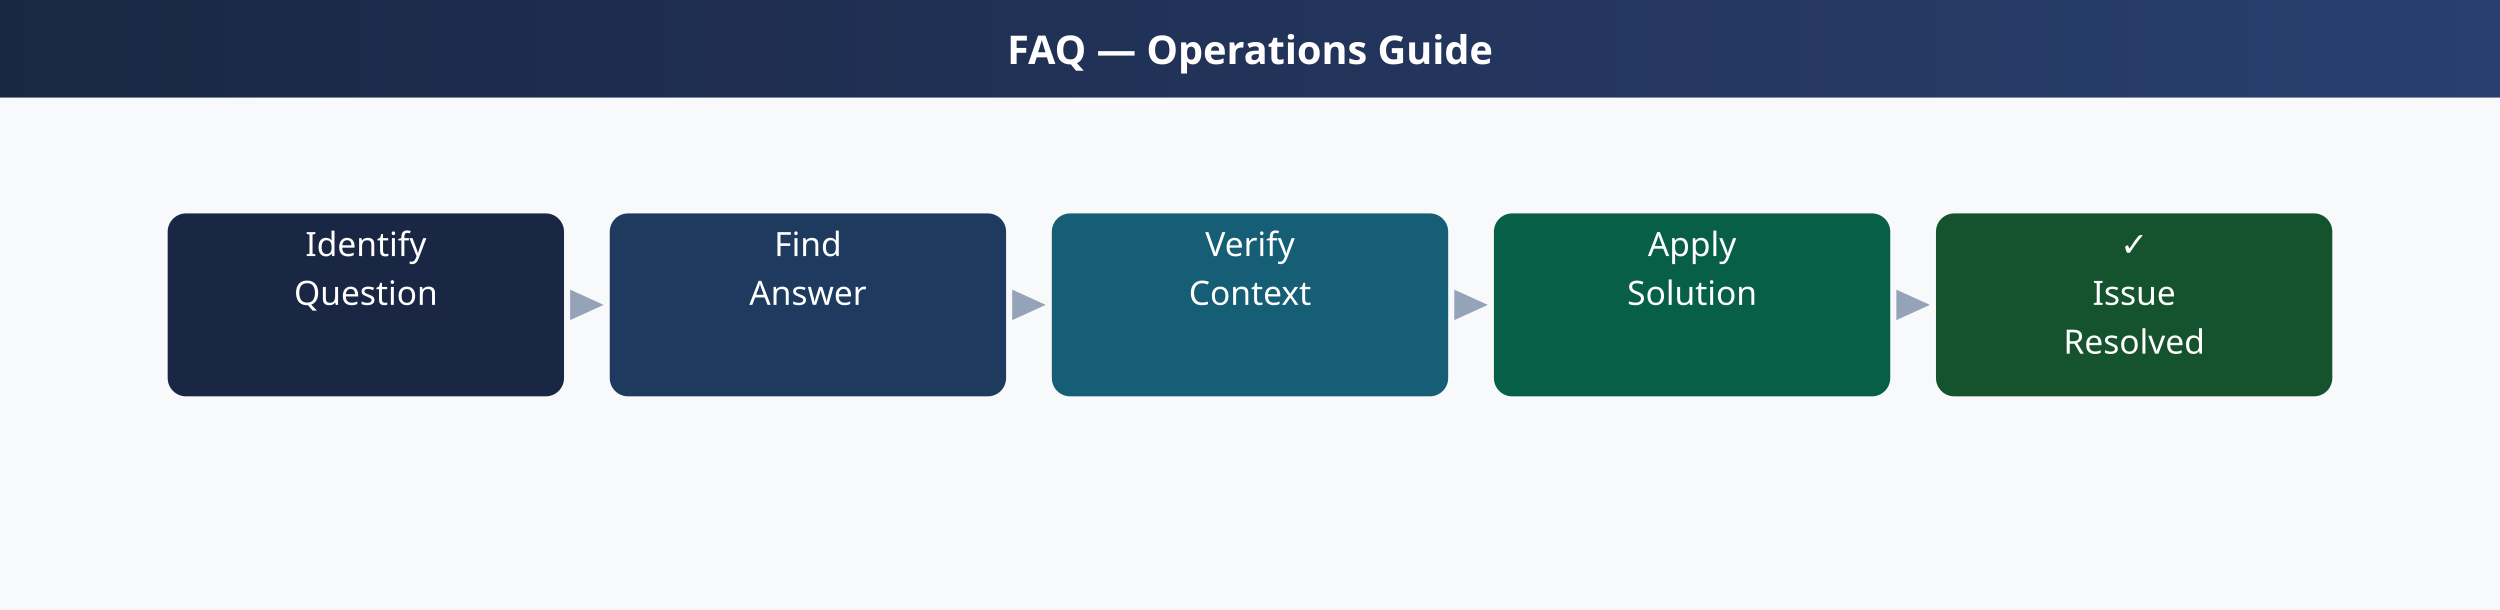
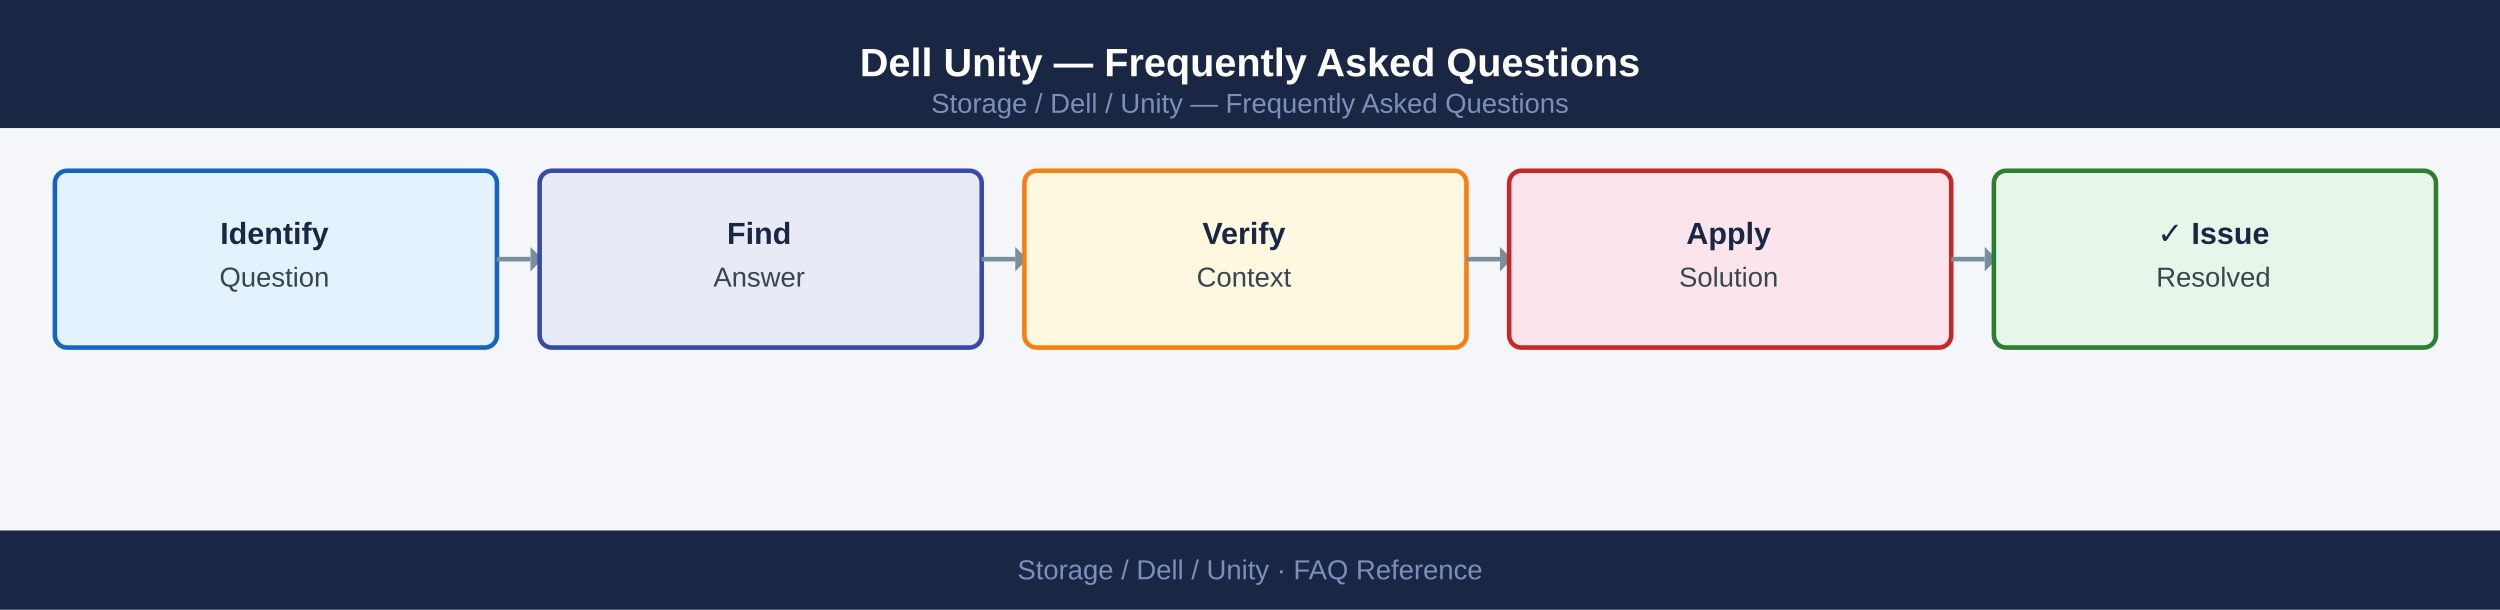
- <svg xmlns="http://www.w3.org/2000/svg" width="820" height="200">
-   <defs>
-     <linearGradient id="hdr" x1="0" y1="0" x2="1" y2="0">
-       <stop offset="0%" style="stop-color:#1a2744" />
-       <stop offset="100%" style="stop-color:#2a3f6f" />
-     </linearGradient>
-   </defs>
-   <rect width="820" height="200" fill="#f8f9fa" />
-   <rect width="820" height="32" fill="url(#hdr)" />
-   <text x="410" y="21" fill="white" font-family="sans-serif" font-size="13" font-weight="bold" text-anchor="middle">FAQ — Operations Guide</text>
-   <rect x="55" y="70" width="130" height="60" rx="6" fill="#1a2744" />
-   <text x="120" y="84" fill="white" font-family="sans-serif" font-size="11" text-anchor="middle">Identify</text>
-   <text x="120" y="100" fill="white" font-family="sans-serif" font-size="11" text-anchor="middle">Question</text>
-   <polygon points="187,95 198,100 187,105" fill="#94a3b8" />
-   <rect x="200" y="70" width="130" height="60" rx="6" fill="#1e3a5f" />
-   <text x="265" y="84" fill="white" font-family="sans-serif" font-size="11" text-anchor="middle">Find</text>
-   <text x="265" y="100" fill="white" font-family="sans-serif" font-size="11" text-anchor="middle">Answer</text>
-   <polygon points="332,95 343,100 332,105" fill="#94a3b8" />
-   <rect x="345" y="70" width="130" height="60" rx="6" fill="#155e75" />
-   <text x="410" y="84" fill="white" font-family="sans-serif" font-size="11" text-anchor="middle">Verify</text>
-   <text x="410" y="100" fill="white" font-family="sans-serif" font-size="11" text-anchor="middle">Context</text>
-   <polygon points="477,95 488,100 477,105" fill="#94a3b8" />
-   <rect x="490" y="70" width="130" height="60" rx="6" fill="#065f46" />
-   <text x="555" y="84" fill="white" font-family="sans-serif" font-size="11" text-anchor="middle">Apply</text>
-   <text x="555" y="100" fill="white" font-family="sans-serif" font-size="11" text-anchor="middle">Solution</text>
-   <polygon points="622,95 633,100 622,105" fill="#94a3b8" />
-   <rect x="635" y="70" width="130" height="60" rx="6" fill="#14532d" />
-   <text x="700" y="84" fill="white" font-family="sans-serif" font-size="11" text-anchor="middle">✓</text>
-   <text x="700" y="100" fill="white" font-family="sans-serif" font-size="11" text-anchor="middle">Issue</text>
-   <text x="700" y="116" fill="white" font-family="sans-serif" font-size="11" text-anchor="middle">Resolved</text>
+ <svg xmlns="http://www.w3.org/2000/svg" width="820" height="200" font-family="'Segoe UI',Arial,sans-serif">
+   <rect width="820" height="200" fill="#f4f6f9" />
+   <rect x="0" y="0" width="820" height="42" fill="#1a2744" />
+   <text x="410" y="25" text-anchor="middle" fill="white" font-size="13" font-weight="700">Dell Unity — Frequently Asked Questions</text>
+   <text x="410" y="37" text-anchor="middle" fill="#7a8fbb" font-size="9">Storage / Dell / Unity — Frequently Asked Questions</text>
+   <rect x="18" y="56" width="145" height="58" fill="#e3f2fd" rx="4" stroke="#1565c0" stroke-width="1.5" />
+   <text x="90" y="80" text-anchor="middle" fill="#1a2744" font-size="10" font-weight="700">Identify</text>
+   <text x="90" y="94" text-anchor="middle" fill="#37474f" font-size="9">Question</text>
+   <line x1="163" y1="85" x2="174" y2="85" stroke="#78909c" stroke-width="1.5" />
+   <polygon points="174,81 178,85 174,89" fill="#78909c" />
+   <rect x="177" y="56" width="145" height="58" fill="#e8eaf6" rx="4" stroke="#3949ab" stroke-width="1.5" />
+   <text x="249" y="80" text-anchor="middle" fill="#1a2744" font-size="10" font-weight="700">Find</text>
+   <text x="249" y="94" text-anchor="middle" fill="#37474f" font-size="9">Answer</text>
+   <line x1="322" y1="85" x2="333" y2="85" stroke="#78909c" stroke-width="1.5" />
+   <polygon points="333,81 337,85 333,89" fill="#78909c" />
+   <rect x="336" y="56" width="145" height="58" fill="#fff8e1" rx="4" stroke="#f57f17" stroke-width="1.5" />
+   <text x="408" y="80" text-anchor="middle" fill="#1a2744" font-size="10" font-weight="700">Verify</text>
+   <text x="408" y="94" text-anchor="middle" fill="#37474f" font-size="9">Context</text>
+   <line x1="481" y1="85" x2="492" y2="85" stroke="#78909c" stroke-width="1.5" />
+   <polygon points="492,81 496,85 492,89" fill="#78909c" />
+   <rect x="495" y="56" width="145" height="58" fill="#fce4ec" rx="4" stroke="#c62828" stroke-width="1.5" />
+   <text x="567" y="80" text-anchor="middle" fill="#1a2744" font-size="10" font-weight="700">Apply</text>
+   <text x="567" y="94" text-anchor="middle" fill="#37474f" font-size="9">Solution</text>
+   <line x1="640" y1="85" x2="651" y2="85" stroke="#78909c" stroke-width="1.5" />
+   <polygon points="651,81 655,85 651,89" fill="#78909c" />
+   <rect x="654" y="56" width="145" height="58" fill="#e8f5e9" rx="4" stroke="#2e7d32" stroke-width="1.5" />
+   <text x="726" y="80" text-anchor="middle" fill="#1a2744" font-size="10" font-weight="700">✓ Issue</text>
+   <text x="726" y="94" text-anchor="middle" fill="#37474f" font-size="9">Resolved</text>
+   <rect x="0" y="174" width="820" height="26" fill="#1a2744" />
+   <text x="410" y="190" text-anchor="middle" fill="#7a8fbb" font-size="9">Storage / Dell / Unity · FAQ Reference</text>
</svg>
